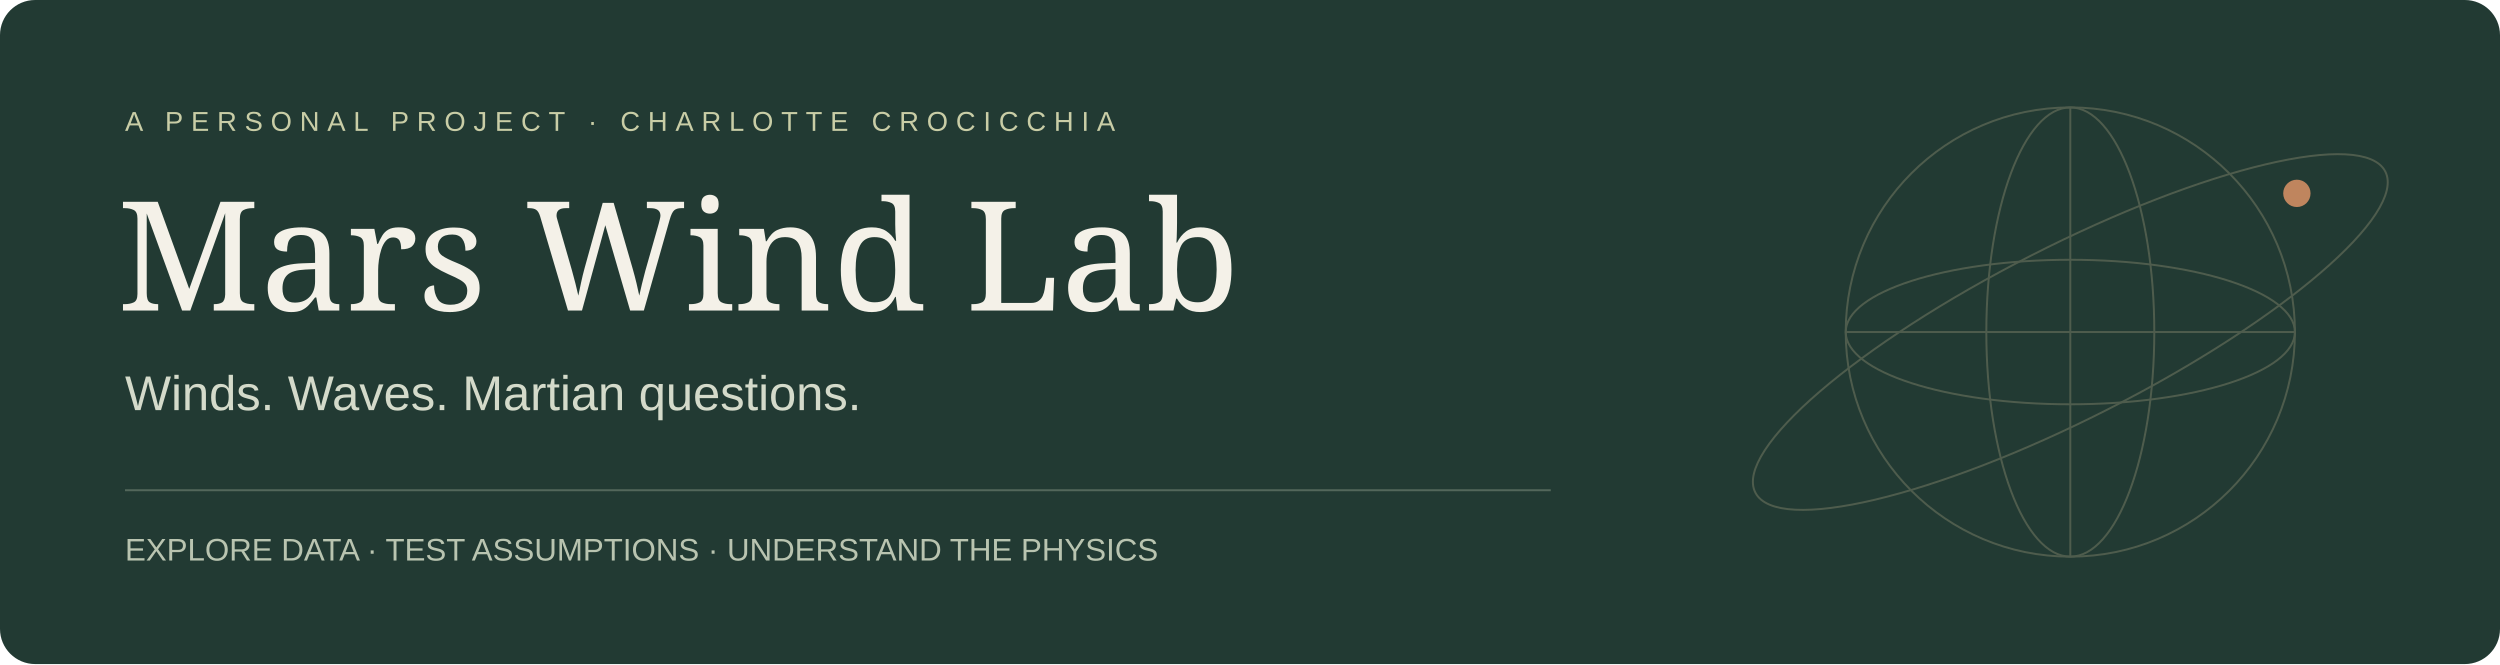
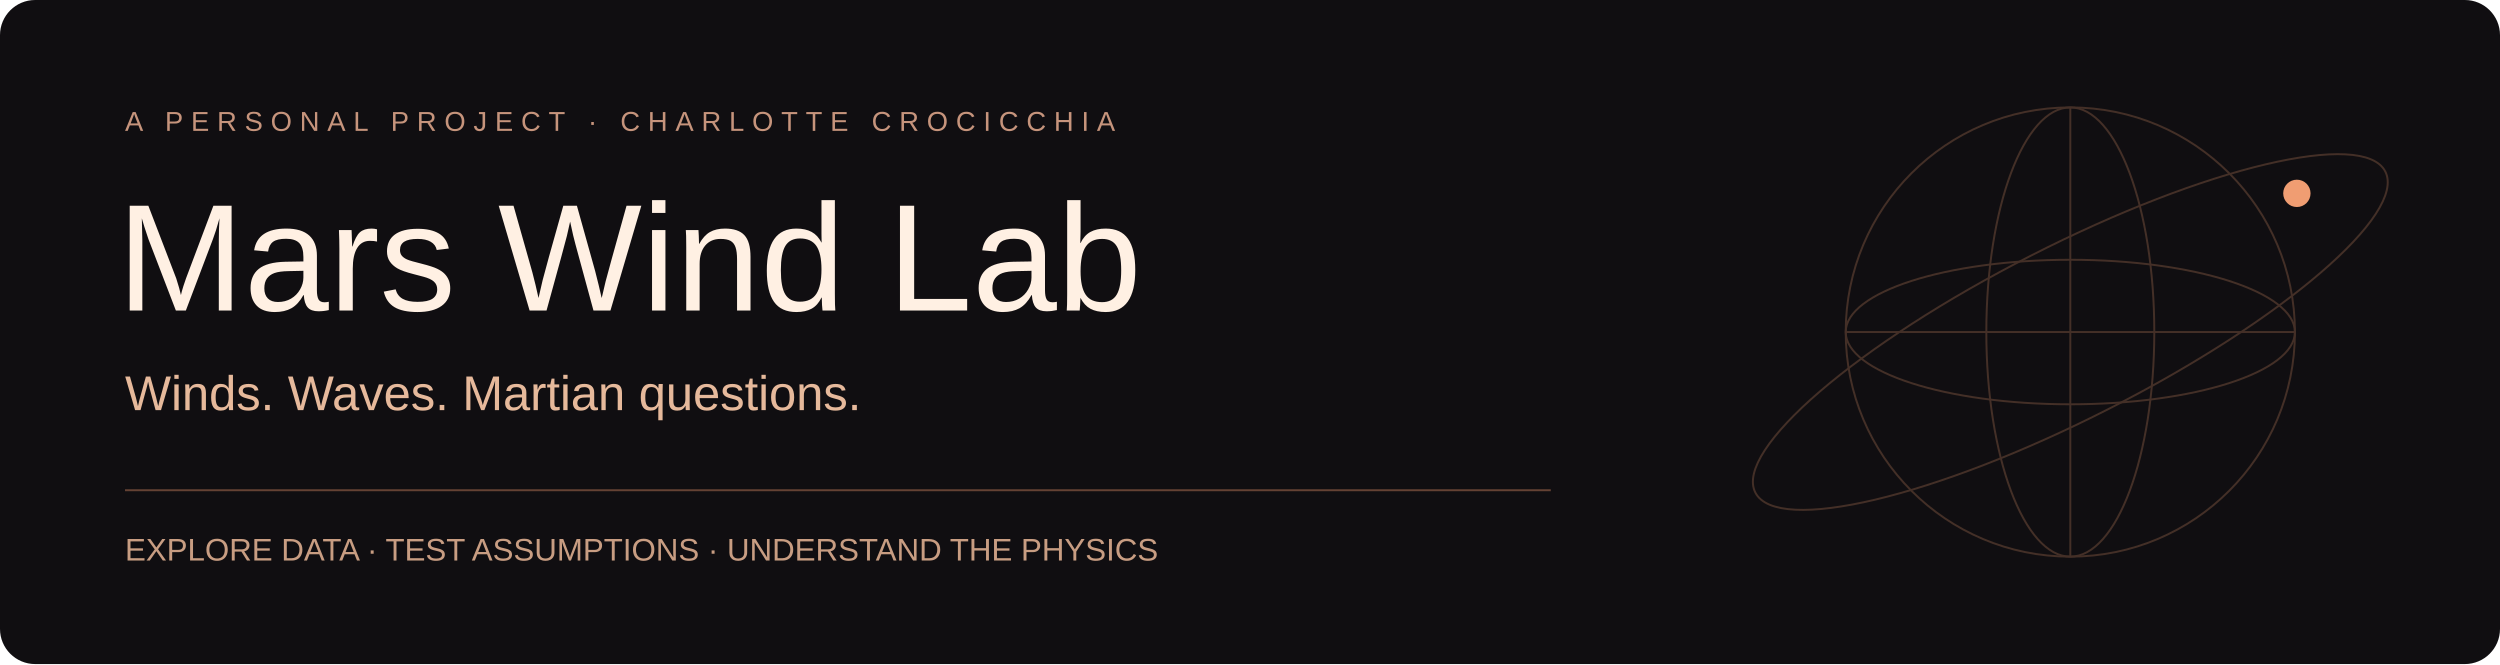
<svg xmlns="http://www.w3.org/2000/svg" width="1280" height="340" viewBox="0 0 1280 340" role="img" aria-labelledby="title desc">
-   <rect width="1280" height="340" rx="18" fill="#223a33" />
-   <g fill="none" stroke="#d5c49a" opacity=".25">
+   <rect width="1280" height="340" rx="18" fill="#100e11" />
+   <g fill="none" stroke="#df9469" opacity=".25">
    <circle cx="1060" cy="170" r="115" />
    <ellipse cx="1060" cy="170" rx="115" ry="37" />
    <ellipse cx="1060" cy="170" rx="43" ry="115" />
    <ellipse cx="1060" cy="170" rx="181" ry="44" transform="rotate(-27 1060 170)" />
    <path d="M945 170h230M1060 55v230" />
  </g>
-   <circle cx="1176" cy="99" r="7" fill="#bf855e" />
-   <text x="64" y="67" font-family="Arial,sans-serif" font-size="14" letter-spacing="4" fill="#c9cda6">A PERSONAL PROJECT · CHARLOTTE CROCICCHIA</text>
-   <text x="60" y="159" font-family="Georgia,serif" font-size="78" fill="#f4f1e8">Mars Wind Lab</text>
-   <text x="64" y="210" font-family="Arial,sans-serif" font-size="25" fill="#d4daca">Winds. Waves. Martian questions.</text>
-   <path d="M64 251h730" stroke="#53675b" />
-   <text x="64" y="287" font-family="Arial,sans-serif" font-size="16" fill="#b9c4b0">EXPLORE DATA · TEST ASSUMPTIONS · UNDERSTAND THE PHYSICS</text>
+   <circle cx="1176" cy="99" r="7" fill="#f09d72" />
+   <text x="64" y="67" font-family="Arial,sans-serif" font-size="14" letter-spacing="4" fill="#c6947c">A PERSONAL PROJECT · CHARLOTTE CROCICCHIA</text>
+   <text x="60" y="159" font-family="Arial,sans-serif" font-size="78" fill="#fff0e3">Mars Wind Lab</text>
+   <text x="64" y="210" font-family="Arial,sans-serif" font-size="25" fill="#e6b99b">Winds. Waves. Martian questions.</text>
+   <path d="M64 251h730" stroke="#654234" />
+   <text x="64" y="287" font-family="Arial,sans-serif" font-size="16" fill="#c89d82">EXPLORE DATA · TEST ASSUMPTIONS · UNDERSTAND THE PHYSICS</text>
</svg>
